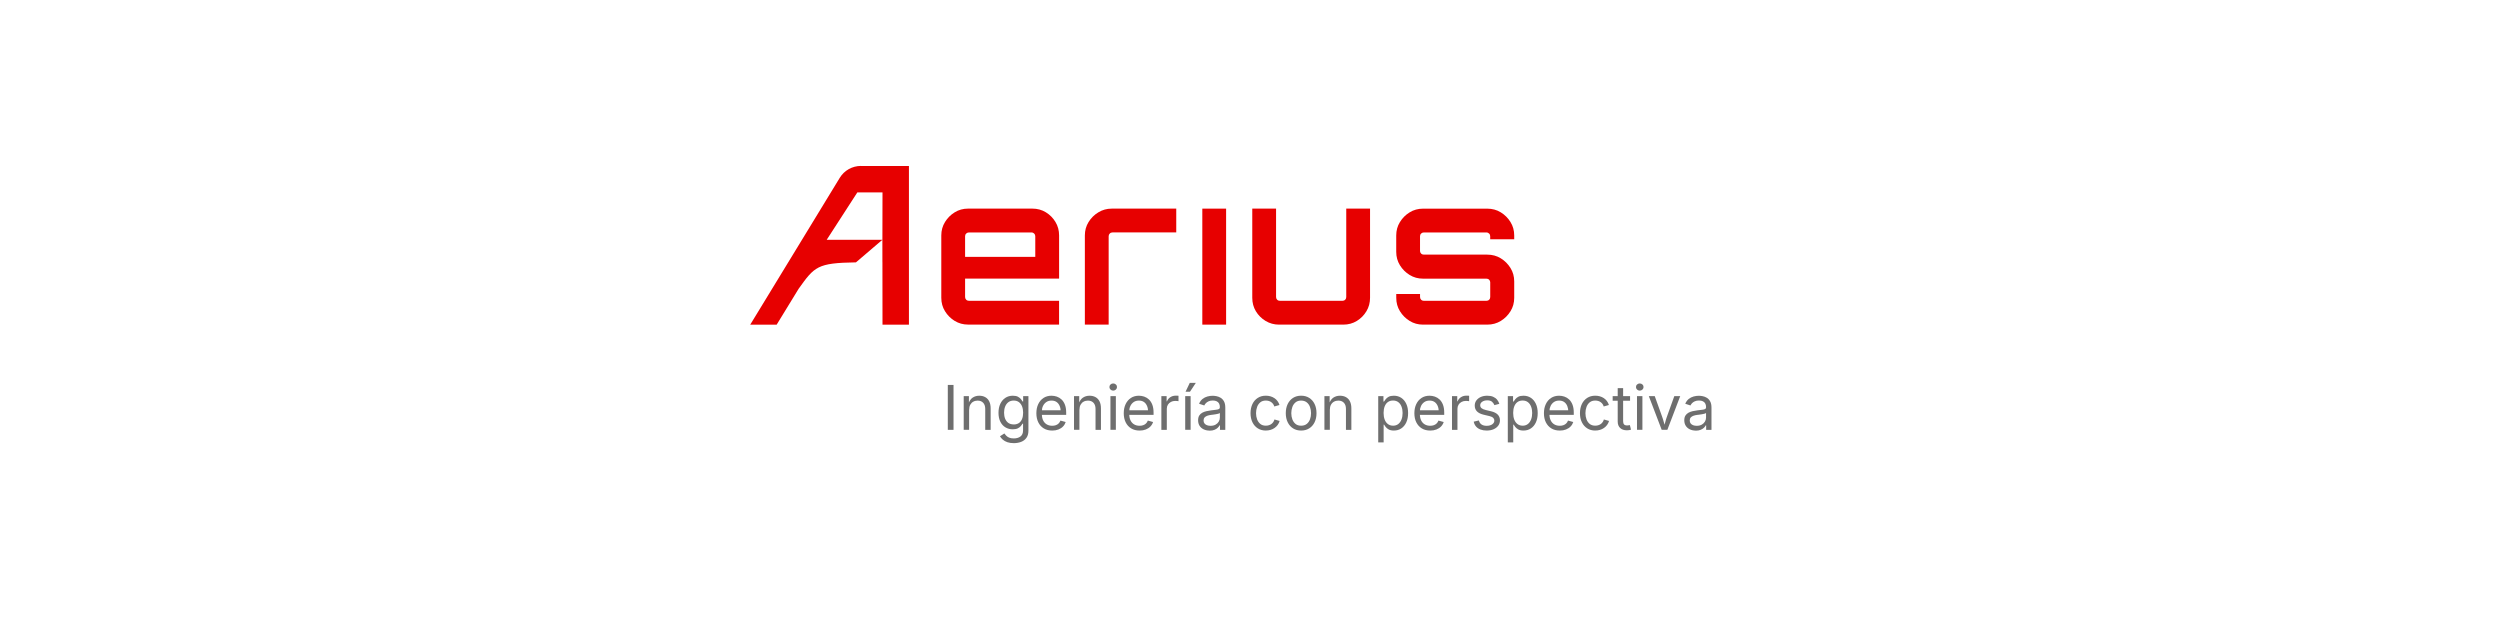
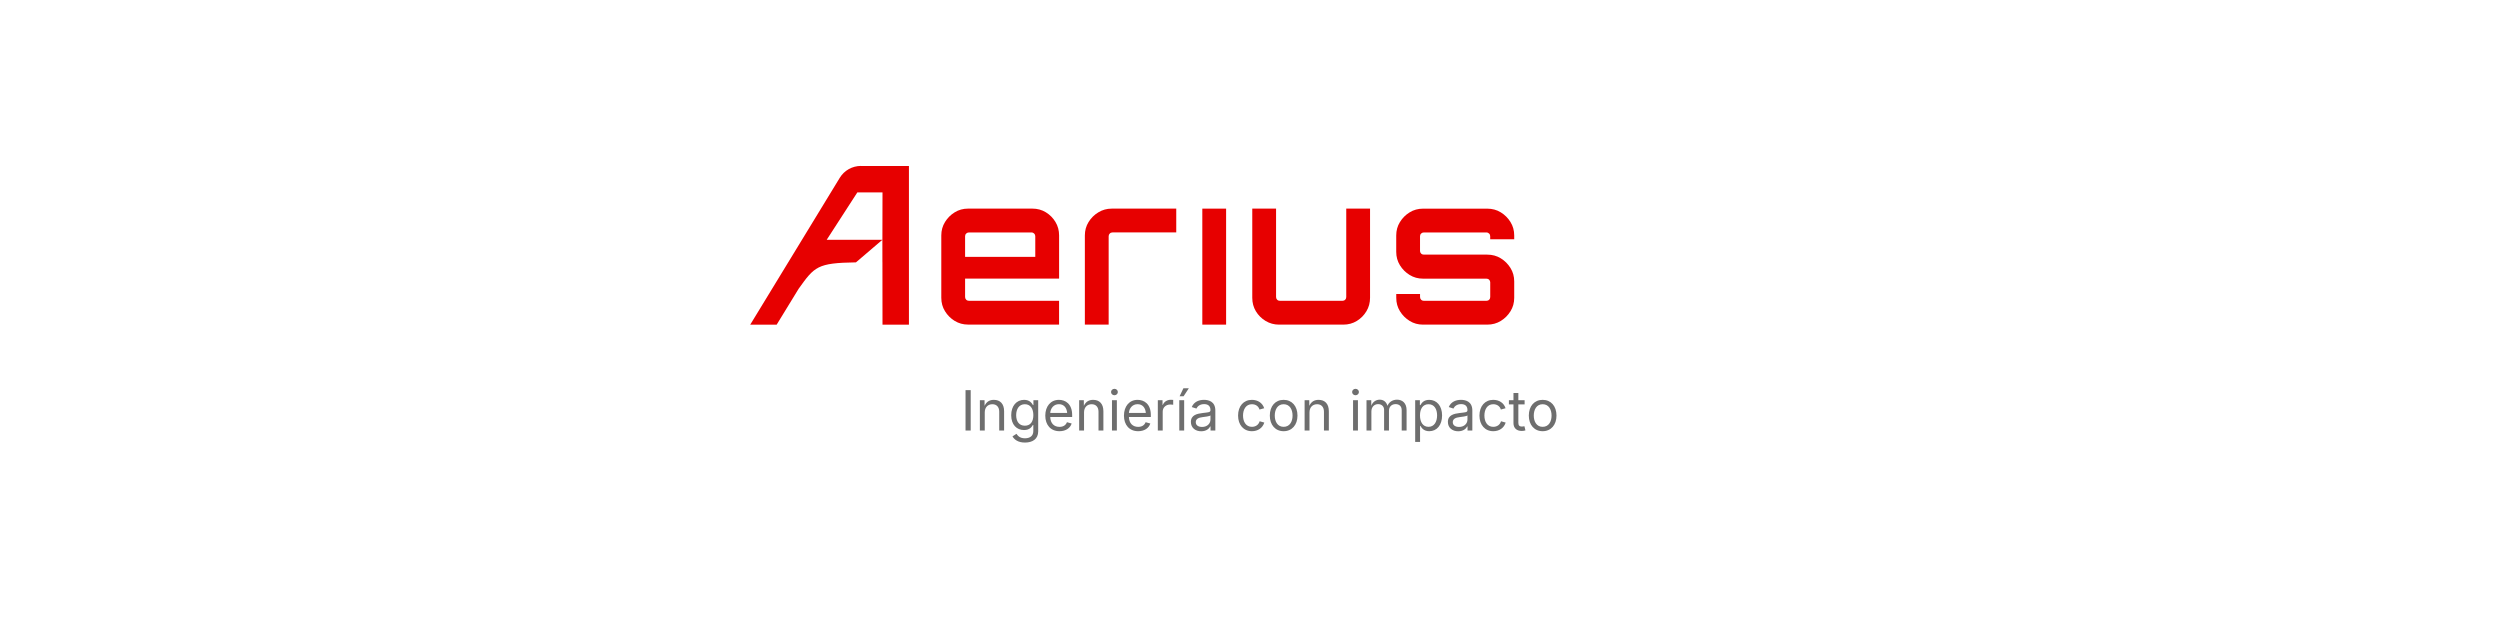
<svg xmlns="http://www.w3.org/2000/svg" id="Capa_1" version="1.1" viewBox="0 0 1080 266.82">
  <defs>
    <style>
-       .st0 {
-         fill: #e70000;
-       }
- 
-       .st1 {
-         fill: #6e6e6e;
-       }
+       .st0 { fill: #e70000; }
    </style>
  </defs>
-   <g>
-     <path class="st1" d="M411.92,166.29v19.4h-2.47v-19.4h2.47Z" />
-     <path class="st1" d="M418.66,176.96v8.72h-2.34v-14.55h2.25v3.53s-.31,0-.31,0c.44-1.34,1.07-2.3,1.89-2.86.82-.56,1.78-.85,2.88-.85.98,0,1.84.2,2.58.61.74.4,1.31,1.01,1.73,1.82.41.81.62,1.83.62,3.07v9.24h-2.34v-9.05c0-1.12-.29-2-.88-2.63-.59-.63-1.39-.95-2.4-.95-.69,0-1.32.15-1.87.46-.56.3-.99.75-1.31,1.33-.32.58-.48,1.29-.48,2.12Z" />
-     <path class="st1" d="M437.97,191.44c-1.08,0-2.01-.14-2.79-.41s-1.44-.64-1.96-1.09-.93-.94-1.24-1.47l1.9-1.22c.21.28.47.58.77.92.31.34.72.63,1.25.87.52.24,1.21.36,2.06.36,1.16,0,2.12-.28,2.87-.83.75-.56,1.13-1.43,1.13-2.63v-2.92h-.22c-.17.28-.4.61-.7.99s-.73.72-1.29,1.01c-.56.29-1.31.44-2.25.44-1.16,0-2.21-.28-3.14-.83-.93-.55-1.66-1.36-2.2-2.42s-.81-2.35-.81-3.87.26-2.8.79-3.91c.53-1.11,1.26-1.96,2.19-2.57.93-.61,2-.91,3.21-.91.94,0,1.69.15,2.25.46.56.31.99.66,1.29,1.06.3.4.54.73.7.99h.22v-2.33h2.28v14.93c0,1.25-.28,2.27-.85,3.07-.56.79-1.33,1.38-2.28,1.75s-2.03.56-3.21.56ZM437.9,183.37c.89,0,1.63-.2,2.24-.6.61-.4,1.07-.99,1.38-1.75.31-.76.47-1.67.47-2.73s-.15-1.94-.46-2.73c-.31-.79-.77-1.4-1.37-1.85-.61-.45-1.36-.67-2.25-.67s-1.69.24-2.3.71c-.62.47-1.08,1.1-1.39,1.89-.31.79-.46,1.67-.46,2.64s.16,1.88.47,2.64.78,1.36,1.39,1.79c.62.43,1.38.64,2.29.64Z" />
-     <path class="st1" d="M454.54,186c-1.41,0-2.62-.31-3.64-.94-1.02-.62-1.81-1.5-2.36-2.62-.55-1.12-.83-2.43-.83-3.92s.27-2.81.81-3.94,1.3-2.03,2.28-2.67c.98-.64,2.14-.96,3.46-.96.77,0,1.53.13,2.28.38.75.26,1.43.67,2.04,1.24s1.1,1.32,1.46,2.25c.36.93.55,2.07.55,3.41v.98h-11.3v-1.98h10.04l-1.09.73c0-.95-.15-1.8-.45-2.54-.3-.74-.74-1.32-1.33-1.74s-1.32-.63-2.2-.63-1.63.21-2.25.64c-.62.43-1.1.99-1.43,1.68-.33.69-.49,1.43-.49,2.22v1.31c0,1.08.19,1.99.56,2.74.37.75.9,1.32,1.57,1.71.67.39,1.45.58,2.34.58.57,0,1.09-.08,1.56-.25.47-.17.87-.41,1.21-.75s.6-.75.78-1.24l2.27.62c-.23.73-.61,1.37-1.15,1.93-.54.56-1.2.99-2,1.3s-1.69.47-2.69.47Z" />
-     <path class="st1" d="M466.31,176.96v8.72h-2.34v-14.55h2.25v3.53s-.31,0-.31,0c.44-1.34,1.07-2.3,1.89-2.86.82-.56,1.78-.85,2.88-.85.98,0,1.84.2,2.58.61.74.4,1.31,1.01,1.73,1.82.41.81.62,1.83.62,3.07v9.24h-2.34v-9.05c0-1.12-.29-2-.88-2.63-.59-.63-1.39-.95-2.4-.95-.69,0-1.32.15-1.87.46-.56.3-.99.75-1.31,1.33-.32.58-.48,1.29-.48,2.12Z" />
-     <path class="st1" d="M480.9,168.75c-.44,0-.82-.15-1.15-.46-.32-.3-.48-.67-.48-1.09s.16-.8.48-1.1c.32-.3.7-.45,1.15-.45s.84.15,1.16.45c.32.3.48.67.48,1.1s-.16.79-.48,1.09c-.32.3-.71.46-1.16.46ZM479.71,185.68v-14.55h2.34v14.55h-2.34Z" />
-     <path class="st1" d="M492.29,186c-1.41,0-2.62-.31-3.64-.94-1.02-.62-1.81-1.5-2.36-2.62-.55-1.12-.83-2.43-.83-3.92s.27-2.81.81-3.94,1.3-2.03,2.28-2.67c.98-.64,2.14-.96,3.46-.96.77,0,1.53.13,2.28.38.75.26,1.43.67,2.04,1.24s1.1,1.32,1.46,2.25c.36.93.55,2.07.55,3.41v.98h-11.3v-1.98h10.04l-1.09.73c0-.95-.15-1.8-.45-2.54-.3-.74-.74-1.32-1.33-1.74s-1.32-.63-2.2-.63-1.63.21-2.25.64c-.62.43-1.1.99-1.43,1.68-.33.69-.49,1.43-.49,2.22v1.31c0,1.08.19,1.99.56,2.74.37.75.9,1.32,1.57,1.71.67.39,1.45.58,2.34.58.57,0,1.09-.08,1.56-.25.47-.17.87-.41,1.21-.75s.6-.75.78-1.24l2.27.62c-.23.73-.61,1.37-1.15,1.93-.54.56-1.2.99-2,1.3s-1.69.47-2.69.47Z" />
-     <path class="st1" d="M501.71,185.68v-14.55h2.27v2.24h.16c.27-.74.75-1.33,1.44-1.78.69-.45,1.47-.67,2.34-.67.17,0,.38,0,.62.01s.43.02.57.03v2.36c-.07-.02-.24-.04-.52-.08-.28-.03-.57-.05-.89-.05-.69,0-1.32.15-1.87.44-.55.29-.98.69-1.3,1.2-.31.51-.47,1.09-.47,1.75v9.11h-2.34Z" />
-     <path class="st1" d="M512.01,185.68v-14.55h2.34v14.55h-2.34ZM512.16,169.23l1.82-3.83h2.62l-2.53,3.83h-1.91Z" />
-     <path class="st1" d="M522.54,186.02c-.92,0-1.75-.17-2.51-.52-.75-.35-1.35-.85-1.79-1.52-.44-.67-.66-1.48-.66-2.43,0-.83.17-1.51.49-2.03.33-.52.77-.93,1.32-1.23.55-.3,1.16-.52,1.83-.67.67-.15,1.34-.26,2.02-.35.87-.11,1.58-.2,2.12-.26.55-.06.95-.16,1.22-.31.26-.15.4-.4.4-.75v-.08c0-.61-.11-1.12-.34-1.54-.23-.42-.56-.74-1.02-.97s-1.02-.34-1.69-.34-1.29.11-1.78.33c-.49.22-.9.49-1.2.81-.31.33-.54.66-.7,1l-2.25-.74c.37-.88.88-1.58,1.51-2.08.63-.5,1.33-.85,2.1-1.06s1.52-.31,2.26-.31c.49,0,1.04.06,1.66.18.62.12,1.22.35,1.8.7.58.35,1.05.86,1.43,1.54.38.68.57,1.59.57,2.73v9.59h-2.3v-1.98h-.16c-.17.34-.43.69-.79,1.05-.36.36-.84.66-1.42.9-.58.24-1.28.37-2.11.37ZM522.94,183.95c.87,0,1.6-.17,2.2-.51.6-.34,1.05-.78,1.37-1.32.31-.54.47-1.11.47-1.7v-2.02c-.1.11-.3.21-.62.31-.32.09-.69.17-1.1.24-.41.07-.81.13-1.2.18s-.69.08-.92.11c-.56.07-1.09.19-1.58.36-.49.17-.88.42-1.18.74-.29.33-.44.77-.44,1.32,0,.5.13.92.39,1.26.26.34.62.59,1.07.77.45.17.97.26,1.55.26Z" />
-     <path class="st1" d="M546.85,186c-1.32,0-2.47-.31-3.47-.94s-1.77-1.5-2.32-2.63-.83-2.44-.83-3.93.28-2.84.83-3.98,1.33-2.01,2.32-2.64,2.15-.94,3.47-.94c.7,0,1.37.09,1.99.27s1.2.45,1.71.79c.52.34.96.76,1.33,1.26.37.5.66,1.07.86,1.7l-2.25.64c-.1-.37-.26-.72-.48-1.03-.22-.31-.48-.58-.79-.81s-.66-.41-1.06-.53c-.4-.12-.84-.19-1.31-.19-.97,0-1.77.25-2.39.76s-1.09,1.17-1.39,2c-.3.82-.46,1.72-.46,2.69s.15,1.84.46,2.66c.3.82.77,1.48,1.39,1.99s1.42.75,2.39.75c.49,0,.93-.07,1.34-.2.41-.13.77-.31,1.09-.55.32-.24.58-.52.8-.85.22-.33.38-.69.48-1.08l2.24.64c-.19.65-.47,1.23-.85,1.74-.38.51-.83.94-1.35,1.3-.52.36-1.1.63-1.73.82-.63.19-1.31.28-2.02.28Z" />
-     <path class="st1" d="M562.08,186c-1.32,0-2.48-.31-3.47-.94-.99-.62-1.77-1.5-2.32-2.63-.55-1.13-.83-2.44-.83-3.93s.28-2.84.83-3.98c.56-1.13,1.33-2.01,2.32-2.64.99-.62,2.15-.94,3.47-.94s2.49.31,3.49.94,1.78,1.5,2.33,2.64c.56,1.13.83,2.46.83,3.98s-.28,2.8-.83,3.93c-.55,1.13-1.33,2-2.33,2.63s-2.16.94-3.49.94ZM562.08,183.9c.98,0,1.79-.25,2.42-.75s1.1-1.17,1.41-1.99.46-1.71.46-2.66-.15-1.86-.46-2.69c-.3-.83-.77-1.5-1.41-2s-1.44-.76-2.42-.76-1.77.25-2.39.76c-.62.51-1.09,1.17-1.39,2s-.46,1.72-.46,2.69.15,1.84.46,2.66.77,1.48,1.39,1.99c.62.5,1.42.75,2.39.75Z" />
-     <path class="st1" d="M574.49,176.96v8.72h-2.34v-14.55h2.25v3.53s-.31,0-.31,0c.44-1.34,1.07-2.3,1.89-2.86.82-.56,1.78-.85,2.88-.85.98,0,1.84.2,2.58.61.74.4,1.31,1.01,1.73,1.82.41.81.62,1.83.62,3.07v9.24h-2.34v-9.05c0-1.12-.29-2-.88-2.63-.59-.63-1.39-.95-2.4-.95-.7,0-1.32.15-1.88.46-.55.3-.99.75-1.31,1.33-.32.58-.48,1.29-.48,2.12Z" />
-     <path class="st1" d="M595.39,191.12v-19.99h2.26v2.33h.26c.16-.26.39-.59.69-.98.29-.39.72-.75,1.28-1.06.56-.31,1.31-.47,2.25-.47,1.21,0,2.29.3,3.21.91s1.65,1.47,2.17,2.6c.53,1.12.79,2.45.79,3.99s-.26,2.88-.78,4.01c-.52,1.13-1.24,2-2.17,2.62-.92.62-1.99.92-3.21.92-.92,0-1.66-.16-2.23-.48-.56-.32-1-.68-1.3-1.08s-.54-.74-.7-1.01h-.18v7.69h-2.34ZM601.8,183.9c.91,0,1.67-.25,2.28-.74s1.07-1.15,1.38-1.98c.31-.83.46-1.75.46-2.77s-.15-1.92-.46-2.73c-.3-.81-.76-1.46-1.37-1.93-.61-.48-1.38-.72-2.3-.72s-1.64.23-2.25.68-1.07,1.08-1.37,1.88c-.31.8-.46,1.74-.46,2.82s.16,2.03.47,2.85c.31.83.77,1.47,1.39,1.93.61.46,1.36.7,2.23.7Z" />
-     <path class="st1" d="M617.84,186c-1.41,0-2.62-.31-3.64-.94s-1.8-1.5-2.36-2.62-.83-2.43-.83-3.92.27-2.81.81-3.94c.54-1.14,1.3-2.03,2.28-2.67.99-.64,2.14-.96,3.46-.96.77,0,1.53.13,2.29.38.75.26,1.43.67,2.04,1.24s1.1,1.32,1.46,2.25c.36.93.55,2.07.55,3.41v.98h-11.3v-1.98h10.04l-1.09.73c0-.95-.15-1.8-.45-2.54-.3-.74-.74-1.32-1.33-1.74-.59-.42-1.32-.63-2.2-.63s-1.63.21-2.25.64c-.62.43-1.1.99-1.43,1.68-.33.69-.5,1.43-.5,2.22v1.31c0,1.08.19,1.99.56,2.74s.9,1.32,1.57,1.71c.67.39,1.45.58,2.34.58.57,0,1.09-.08,1.56-.25.47-.17.87-.41,1.21-.75.34-.33.6-.75.78-1.24l2.27.62c-.23.73-.61,1.37-1.15,1.93-.54.56-1.2.99-2,1.3-.79.31-1.69.47-2.69.47Z" />
-     <path class="st1" d="M627.26,185.68v-14.55h2.27v2.24h.16c.27-.74.75-1.33,1.44-1.78s1.47-.67,2.34-.67c.17,0,.38,0,.62.01s.43.02.57.03v2.36c-.07-.02-.24-.04-.52-.08-.28-.03-.57-.05-.88-.05-.69,0-1.32.15-1.87.44-.55.29-.98.69-1.3,1.2-.31.51-.47,1.09-.47,1.75v9.11h-2.34Z" />
-     <path class="st1" d="M642.24,186c-1,0-1.88-.15-2.66-.44-.78-.29-1.42-.72-1.92-1.29-.5-.57-.84-1.28-1.02-2.11l2.23-.53c.21.8.6,1.38,1.18,1.76s1.3.56,2.17.56c1.02,0,1.82-.22,2.43-.65.6-.43.9-.95.9-1.55,0-.5-.18-.92-.53-1.26s-.89-.58-1.61-.75l-2.42-.57c-1.32-.31-2.3-.8-2.94-1.45s-.96-1.5-.96-2.52c0-.83.23-1.57.7-2.21s1.11-1.14,1.92-1.5c.81-.36,1.73-.54,2.77-.54s1.85.15,2.54.45,1.27.71,1.71,1.24c.44.53.77,1.13.98,1.82l-2.12.55c-.2-.52-.53-.99-1-1.42-.46-.43-1.17-.64-2.1-.64-.87,0-1.59.2-2.17.6s-.87.9-.87,1.51c0,.54.2.97.59,1.29s1.01.59,1.86.79l2.2.52c1.32.31,2.29.8,2.93,1.45.63.66.95,1.48.95,2.48,0,.85-.24,1.61-.72,2.27-.48.66-1.15,1.19-2.02,1.57-.86.38-1.86.57-3,.57Z" />
-     <path class="st1" d="M651.37,191.12v-19.99h2.27v2.33h.26c.16-.26.39-.59.69-.98.29-.39.72-.75,1.28-1.06.56-.31,1.31-.47,2.25-.47,1.21,0,2.29.3,3.21.91.92.61,1.65,1.47,2.17,2.6.53,1.12.79,2.45.79,3.99s-.26,2.88-.78,4.01c-.52,1.13-1.24,2-2.17,2.62-.92.62-1.99.92-3.21.92-.92,0-1.66-.16-2.23-.48-.56-.32-1-.68-1.3-1.08-.3-.4-.54-.74-.7-1.01h-.18v7.69h-2.34ZM657.77,183.9c.91,0,1.67-.25,2.29-.74.61-.49,1.07-1.15,1.38-1.98.31-.83.46-1.75.46-2.77s-.15-1.92-.46-2.73-.76-1.46-1.37-1.93c-.61-.48-1.38-.72-2.3-.72s-1.64.23-2.25.68-1.07,1.08-1.37,1.88c-.31.8-.46,1.74-.46,2.82s.16,2.03.47,2.85c.31.83.78,1.47,1.39,1.93.61.46,1.36.7,2.23.7Z" />
-     <path class="st1" d="M673.81,186c-1.41,0-2.62-.31-3.64-.94s-1.8-1.5-2.36-2.62-.83-2.43-.83-3.92.27-2.81.81-3.94c.54-1.14,1.3-2.03,2.28-2.67.99-.64,2.14-.96,3.46-.96.77,0,1.53.13,2.29.38.75.26,1.43.67,2.04,1.24s1.1,1.32,1.46,2.25c.36.93.55,2.07.55,3.41v.98h-11.3v-1.98h10.04l-1.09.73c0-.95-.15-1.8-.45-2.54-.3-.74-.74-1.32-1.33-1.74-.59-.42-1.32-.63-2.2-.63s-1.63.21-2.25.64c-.62.43-1.1.99-1.43,1.68-.33.69-.5,1.43-.5,2.22v1.31c0,1.08.19,1.99.56,2.74s.9,1.32,1.57,1.71c.67.39,1.45.58,2.34.58.57,0,1.09-.08,1.56-.25.47-.17.87-.41,1.21-.75.34-.33.6-.75.78-1.24l2.27.62c-.23.73-.61,1.37-1.15,1.93-.54.56-1.2.99-2,1.3-.79.31-1.69.47-2.69.47Z" />
-     <path class="st1" d="M689.16,186c-1.32,0-2.48-.31-3.47-.94s-1.77-1.5-2.32-2.63c-.56-1.13-.83-2.44-.83-3.93s.28-2.84.83-3.98c.55-1.13,1.33-2.01,2.32-2.64s2.15-.94,3.47-.94c.7,0,1.37.09,1.99.27.62.18,1.2.45,1.71.79.52.34.96.76,1.33,1.26.37.5.66,1.07.86,1.7l-2.25.64c-.1-.37-.27-.72-.48-1.03s-.48-.58-.79-.81-.66-.41-1.06-.53c-.4-.12-.84-.19-1.31-.19-.97,0-1.77.25-2.4.76-.62.51-1.09,1.17-1.39,2-.3.82-.46,1.72-.46,2.69s.15,1.84.46,2.66c.3.82.77,1.48,1.39,1.99.62.5,1.42.75,2.4.75.49,0,.93-.07,1.34-.2s.77-.31,1.09-.55c.32-.24.58-.52.8-.85.22-.33.38-.69.48-1.08l2.24.64c-.19.65-.48,1.23-.85,1.74-.38.51-.83.94-1.35,1.3-.52.36-1.1.63-1.73.82-.63.19-1.31.28-2.02.28Z" />
-     <path class="st1" d="M704.19,171.13v2h-7.52v-2h7.52ZM698.85,167.67h2.34v14.24c0,.65.13,1.13.4,1.43.26.3.71.45,1.32.45.15,0,.34-.02.57-.05.23-.04.44-.07.63-.1l.48,1.98c-.24.09-.52.15-.83.2-.31.04-.61.07-.92.07-1.26,0-2.24-.33-2.94-1s-1.05-1.59-1.05-2.78v-14.42Z" />
-     <path class="st1" d="M708.37,168.75c-.44,0-.83-.15-1.15-.46-.32-.3-.48-.67-.48-1.09s.16-.8.48-1.1c.32-.3.7-.45,1.15-.45s.84.15,1.16.45c.32.3.48.67.48,1.1s-.16.79-.48,1.09c-.32.3-.71.46-1.16.46ZM707.18,185.68v-14.55h2.34v14.55h-2.34Z" />
-     <path class="st1" d="M717.85,185.68l-5.56-14.55h2.56l3.1,8.63c.33.89.61,1.79.84,2.67.23.89.47,1.75.72,2.58h-.86c.25-.83.49-1.69.72-2.58.23-.89.5-1.78.83-2.67l3.1-8.63h2.56l-5.56,14.55h-2.46Z" />
-     <path class="st1" d="M732.57,186.02c-.92,0-1.75-.17-2.51-.52-.75-.35-1.35-.85-1.79-1.52-.44-.67-.66-1.48-.66-2.43,0-.83.17-1.51.5-2.03.33-.52.77-.93,1.32-1.23.55-.3,1.16-.52,1.83-.67.67-.15,1.34-.26,2.02-.35.87-.11,1.58-.2,2.12-.26.55-.06.95-.16,1.22-.31.26-.15.4-.4.4-.75v-.08c0-.61-.11-1.12-.34-1.54-.23-.42-.56-.74-1.02-.97s-1.02-.34-1.69-.34-1.29.11-1.78.33c-.5.22-.9.49-1.21.81-.31.33-.54.66-.7,1l-2.25-.74c.37-.88.88-1.58,1.51-2.08.63-.5,1.33-.85,2.1-1.06s1.52-.31,2.26-.31c.49,0,1.04.06,1.66.18.62.12,1.22.35,1.8.7.58.35,1.05.86,1.43,1.54.38.68.57,1.59.57,2.73v9.59h-2.3v-1.98h-.16c-.16.34-.43.69-.79,1.05-.37.36-.84.66-1.42.9-.58.24-1.28.37-2.11.37ZM732.97,183.95c.87,0,1.6-.17,2.2-.51.6-.34,1.05-.78,1.37-1.32.31-.54.47-1.11.47-1.7v-2.02c-.1.11-.3.21-.62.31-.32.09-.69.17-1.1.24s-.81.13-1.2.18-.69.08-.92.11c-.56.07-1.09.19-1.58.36-.49.17-.88.42-1.18.74-.29.33-.44.77-.44,1.32,0,.5.13.92.39,1.26.26.34.62.59,1.07.77.45.17.97.26,1.55.26Z" />
-   </g>
+   <text x="415" y="186" font-family="Inter, sans-serif" font-size="24" fill="#6e6e6e" font-weight="400">Ingeniería con impacto</text>
  <g>
    <path class="st0" d="M412.43,138.64c-1.73-1.07-3.13-2.46-4.19-4.19-1.07-1.73-1.6-3.66-1.6-5.79v-26.96c0-2.13.53-4.06,1.6-5.79,1.07-1.73,2.46-3.13,4.19-4.19,1.73-1.07,3.66-1.6,5.79-1.6h27.73c2.19,0,4.15.53,5.88,1.6,1.73,1.07,3.11,2.46,4.14,4.19,1.04,1.73,1.56,3.66,1.56,5.79v18.66h-40.61v7.95c0,.46.16.85.47,1.16.32.32.71.47,1.17.47h38.96v10.28h-39.31c-2.13,0-4.06-.53-5.79-1.6ZM416.92,110.96h30.32v-8.9c0-.46-.16-.85-.47-1.16s-.71-.48-1.17-.48h-27.04c-.46,0-.85.16-1.17.48-.32.32-.47.7-.47,1.16v8.9Z" />
    <path class="st0" d="M468.66,140.24v-38.53c0-2.13.53-4.06,1.6-5.79,1.07-1.73,2.47-3.13,4.23-4.19,1.75-1.07,3.67-1.6,5.74-1.6h27.91v10.28h-27.56c-.46,0-.85.16-1.16.48-.32.32-.48.7-.48,1.16v38.19h-10.28Z" />
    <path class="st0" d="M519.4,140.24v-50.11h10.28v50.11h-10.28Z" />
    <path class="st0" d="M546.72,138.64c-1.76-1.07-3.15-2.46-4.19-4.19-1.04-1.73-1.55-3.66-1.55-5.79v-38.53h10.28v38.19c0,.46.16.85.47,1.16.32.32.71.47,1.17.47h27.04c.46,0,.85-.15,1.17-.47.32-.32.47-.7.47-1.16v-38.19h10.28v38.53c0,2.13-.52,4.06-1.56,5.79-1.03,1.73-2.42,3.13-4.14,4.19-1.73,1.07-3.69,1.6-5.87,1.6h-27.73c-2.13,0-4.08-.53-5.83-1.6Z" />
    <path class="st0" d="M608.97,138.64c-1.73-1.07-3.13-2.46-4.19-4.19-1.07-1.73-1.6-3.66-1.6-5.79v-1.64h10.28v1.3c0,.46.16.85.47,1.16.32.32.71.47,1.17.47h27.04c.46,0,.85-.15,1.17-.47.32-.32.47-.7.47-1.16v-6.39c0-.4-.16-.76-.47-1.08s-.71-.47-1.17-.47h-27.39c-2.13,0-4.06-.53-5.79-1.6-1.73-1.07-3.13-2.46-4.19-4.19-1.07-1.73-1.6-3.66-1.6-5.79v-7.08c0-2.13.53-4.06,1.6-5.79,1.07-1.73,2.46-3.13,4.19-4.19,1.73-1.07,3.66-1.6,5.79-1.6h27.73c2.19,0,4.14.53,5.87,1.6,1.73,1.07,3.12,2.46,4.19,4.19,1.07,1.73,1.6,3.66,1.6,5.79v1.64h-10.37v-1.3c0-.46-.16-.85-.47-1.16s-.71-.48-1.17-.48h-27.04c-.46,0-.85.16-1.17.48s-.47.7-.47,1.16v6.39c0,.4.16.76.47,1.08s.71.47,1.17.47h27.39c2.19,0,4.14.53,5.87,1.6,1.73,1.07,3.12,2.46,4.19,4.19,1.07,1.73,1.6,3.66,1.6,5.79v7.08c0,2.13-.53,4.06-1.6,5.79-1.07,1.73-2.46,3.13-4.19,4.19-1.73,1.07-3.69,1.6-5.87,1.6h-27.73c-2.13,0-4.06-.53-5.79-1.6Z" />
    <g>
      <path class="st0" d="M381.17,113.27h.03v-9.71h-.03v9.71Z" />
      <path class="st0" d="M371.93,71.68c-3.74,0-7.22,1.95-9.16,5.15l-38.67,63.42h11.42l9.47-15.47c6.89-9.64,8.06-11.19,24.78-11.44l11.43-9.76h-24.06s13.23-20.46,13.23-20.46h10.87v16.97-16.97l-.04,20.46.04,36.68h11.42v-68.56h-20.73Z" />
    </g>
  </g>
</svg>
